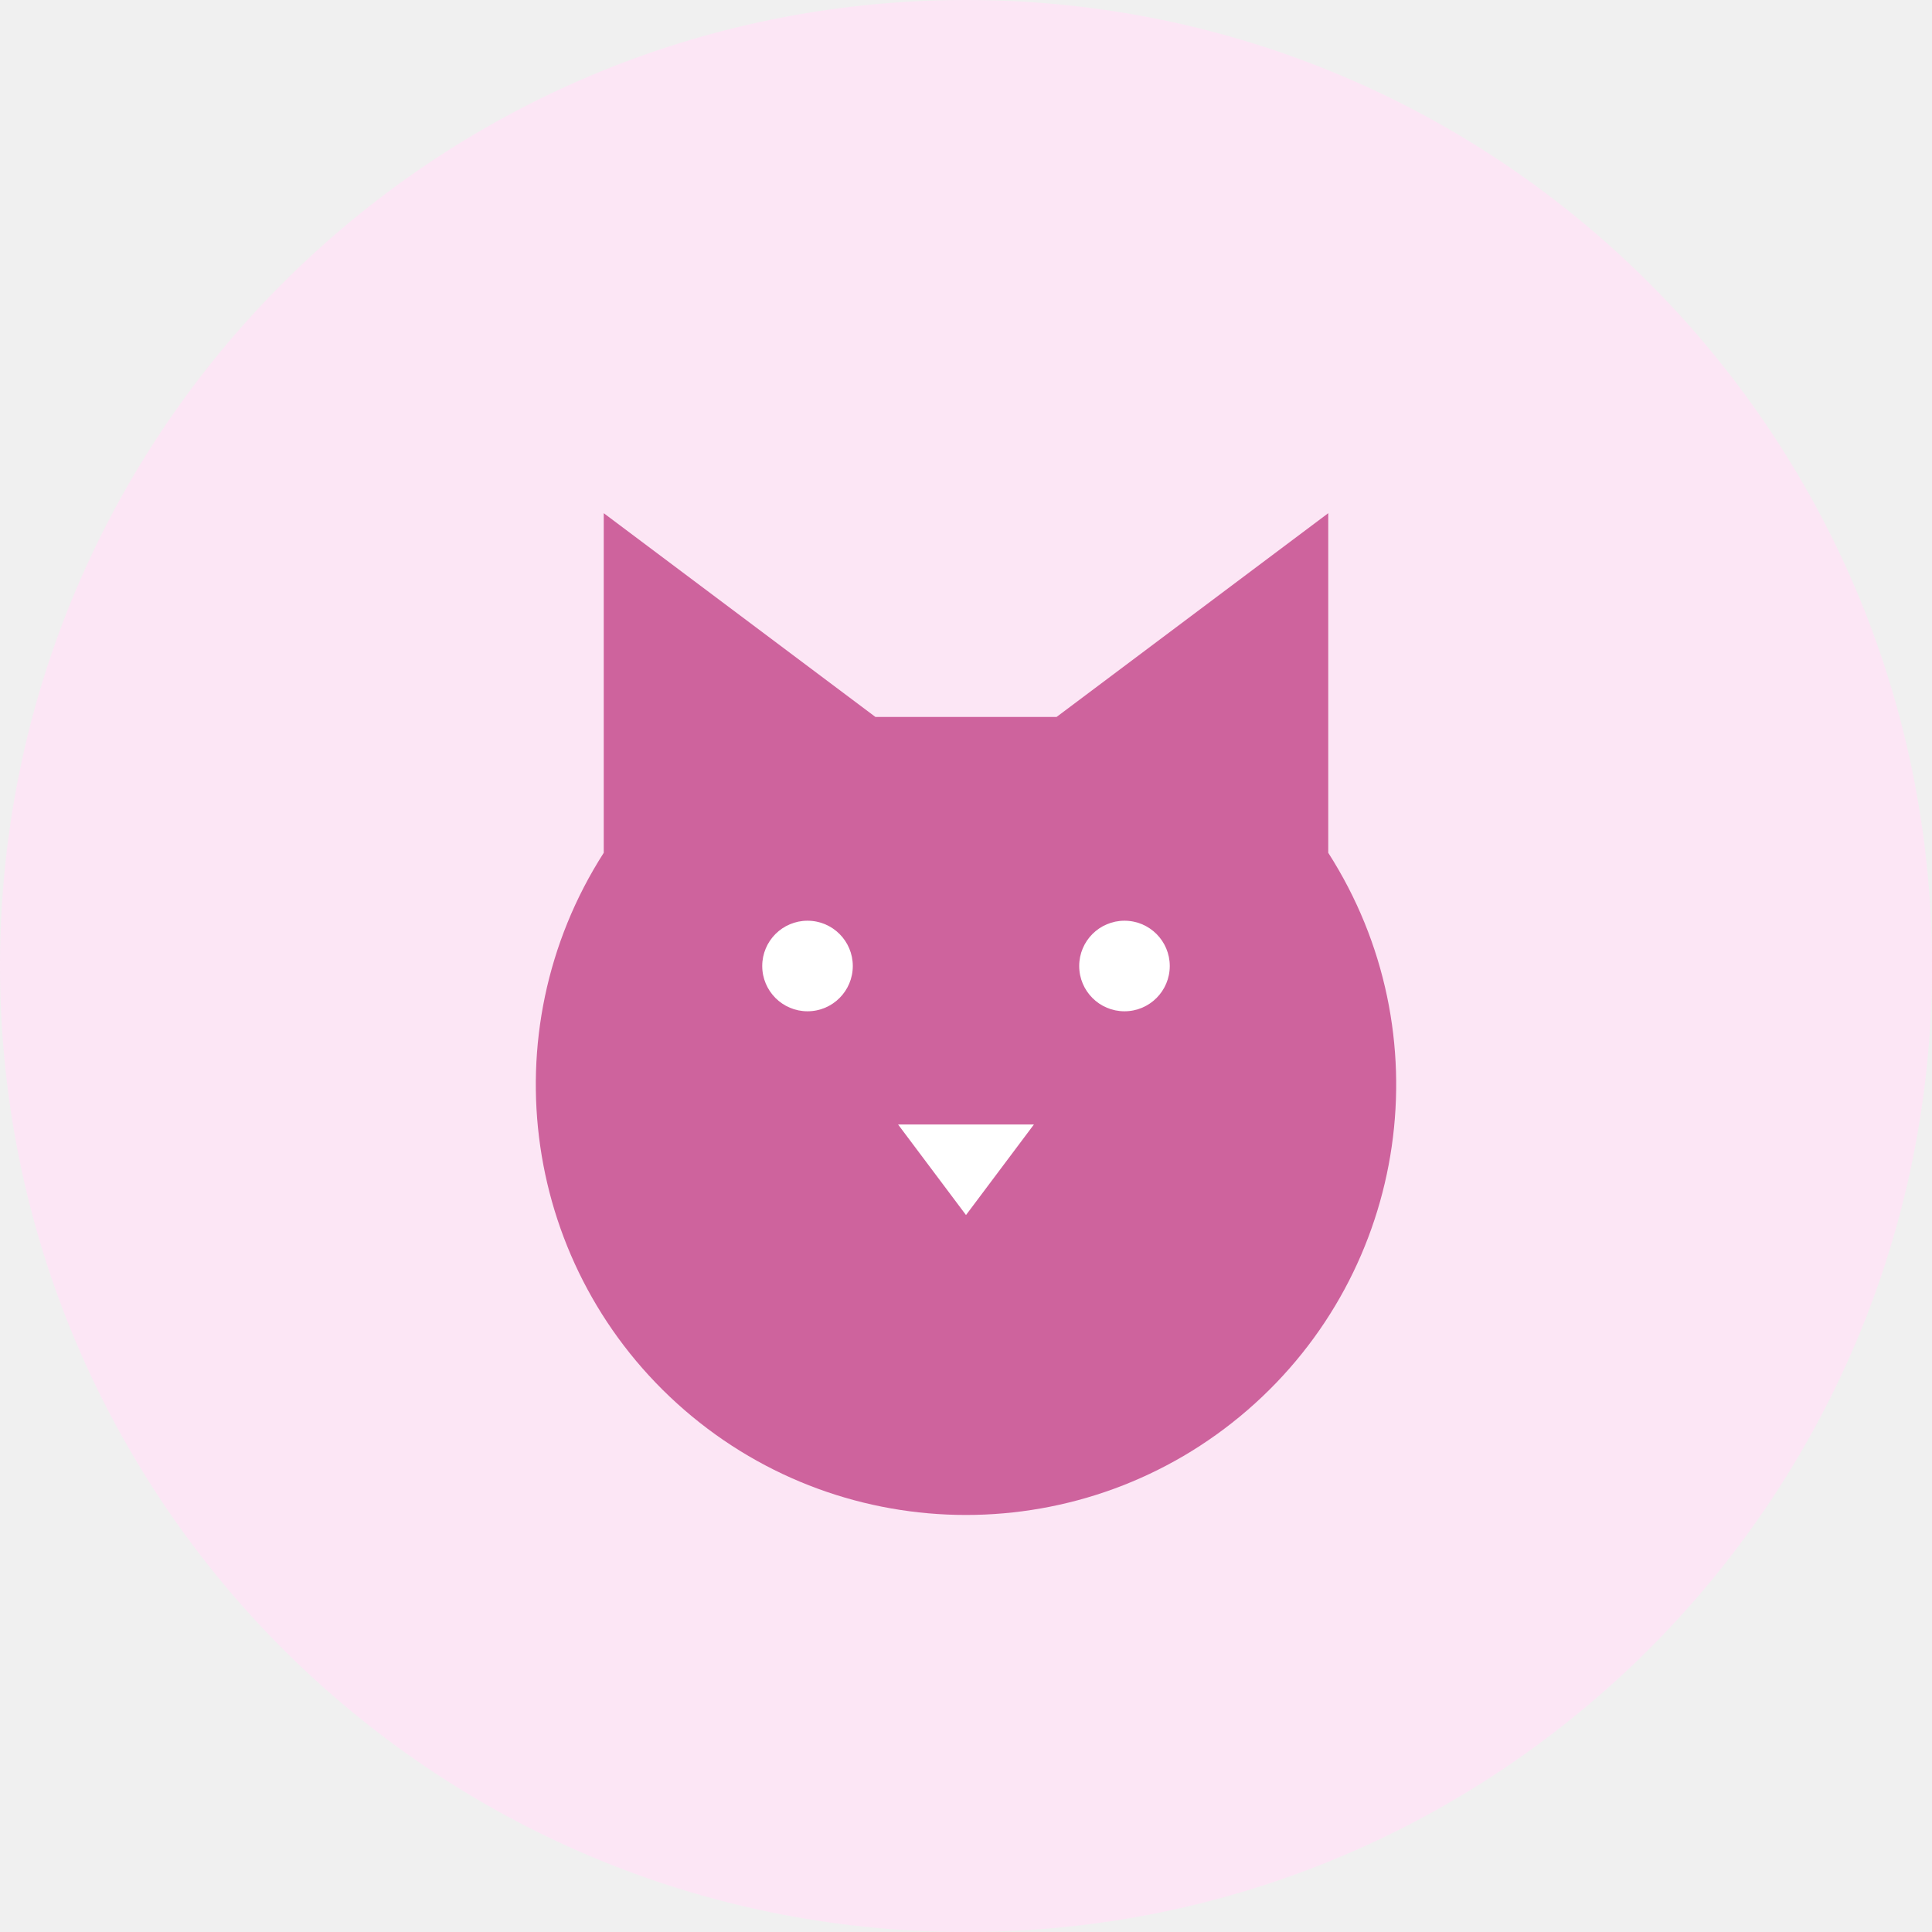
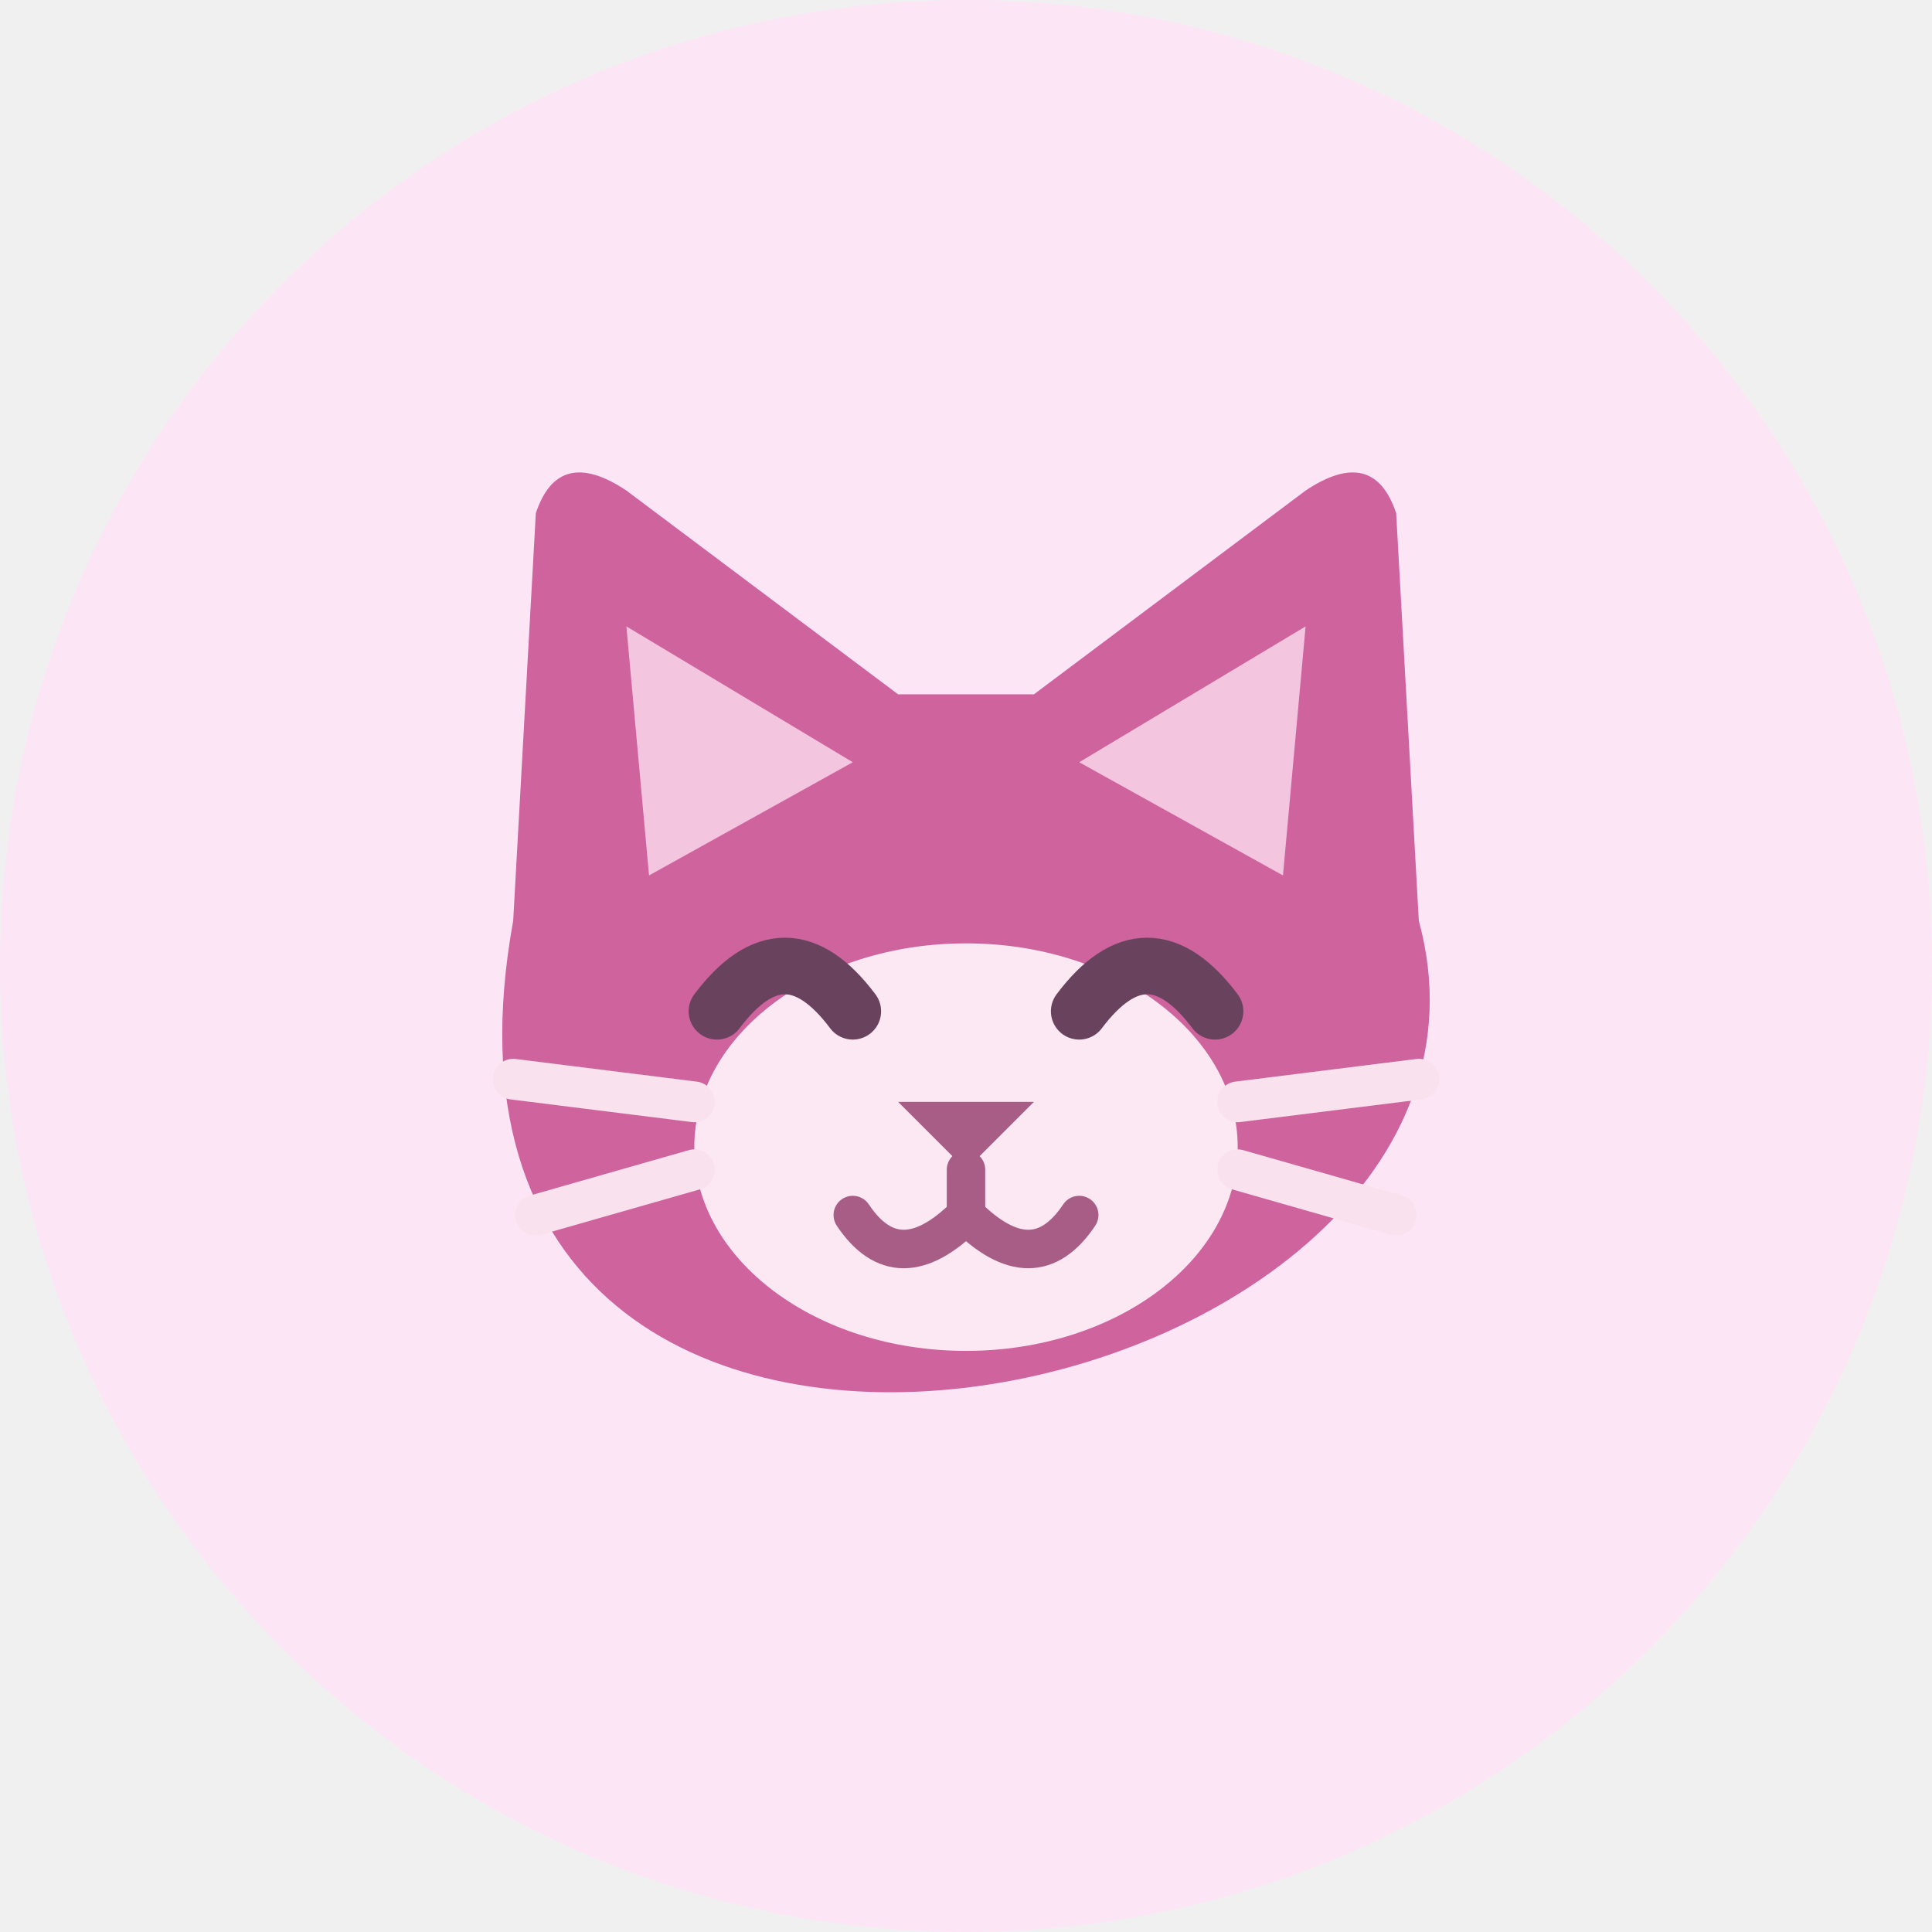
<svg xmlns="http://www.w3.org/2000/svg" viewBox="0 0 64 64">
-   <style data-avatar-theme="true">@media(prefers-color-scheme:dark){[fill="#fce6f5"]{fill:#343949}[stroke="#fce6f5"]{stroke:#343949}[color="#fce6f5"]{color:#343949}[fill="#ce639d"]{fill:#d58dba}[stroke="#ce639d"]{stroke:#d58dba}[color="#ce639d"]{color:#d58dba}}</style>
-   <rect width="64" height="64" rx="32" fill="#fce6f5" />
+   <style>@media(prefers-color-scheme:dark){.back{fill:#343949}.fur{fill:#d58dba}}</style>
+   <circle class="back" cx="32" cy="32" r="32" fill="#fce6f5" />
  <g transform="translate(8 8) scale(.75)">
-     <g fill="#ce639d" color="#ce639d">
-       <path d="M16 27V12l12 9h8l12-9v15a19 19 0 1 1-32 0Z" />
-       <circle cx="25" cy="32" r="2" fill="white" />
-       <circle cx="39" cy="32" r="2" fill="white" />
-       <path d="M29 39h6l-3 4Z" fill="white" />
-     </g>
+     <path class="fur" d="M12 30 13 12q1-3 4-1l12 9h6l12-9q3-2 4 1l1 18c6 22-46 33-40 0Z" fill="#ce639d" />
+     <path d="m17 17 1 11 9-5Zm30 0-10 6 9 5Z" fill="#f4c5df" />
+     <ellipse cx="32" cy="40" rx="12" ry="9" fill="#fce8f2" />
+     <path d="M21 34q3-4 6 0m10 0q3-4 6 0" fill="none" stroke="#69435e" stroke-width="2.5" stroke-linecap="round" />
+     <path d="m29 38 3 3 3-3Z" fill="#a85d86" />
+     <path d="M32 41v2m0 0q-3 3-5 0m5 0q3 3 5 0" fill="none" stroke="#a85d86" stroke-width="1.7" stroke-linecap="round" />
+     <path d="m12 37 8 1m-7 5 7-2m32-4-8 1m7 5-7-2" fill="none" stroke="#f9e1ee" stroke-width="1.8" stroke-linecap="round" />
  </g>
</svg>
